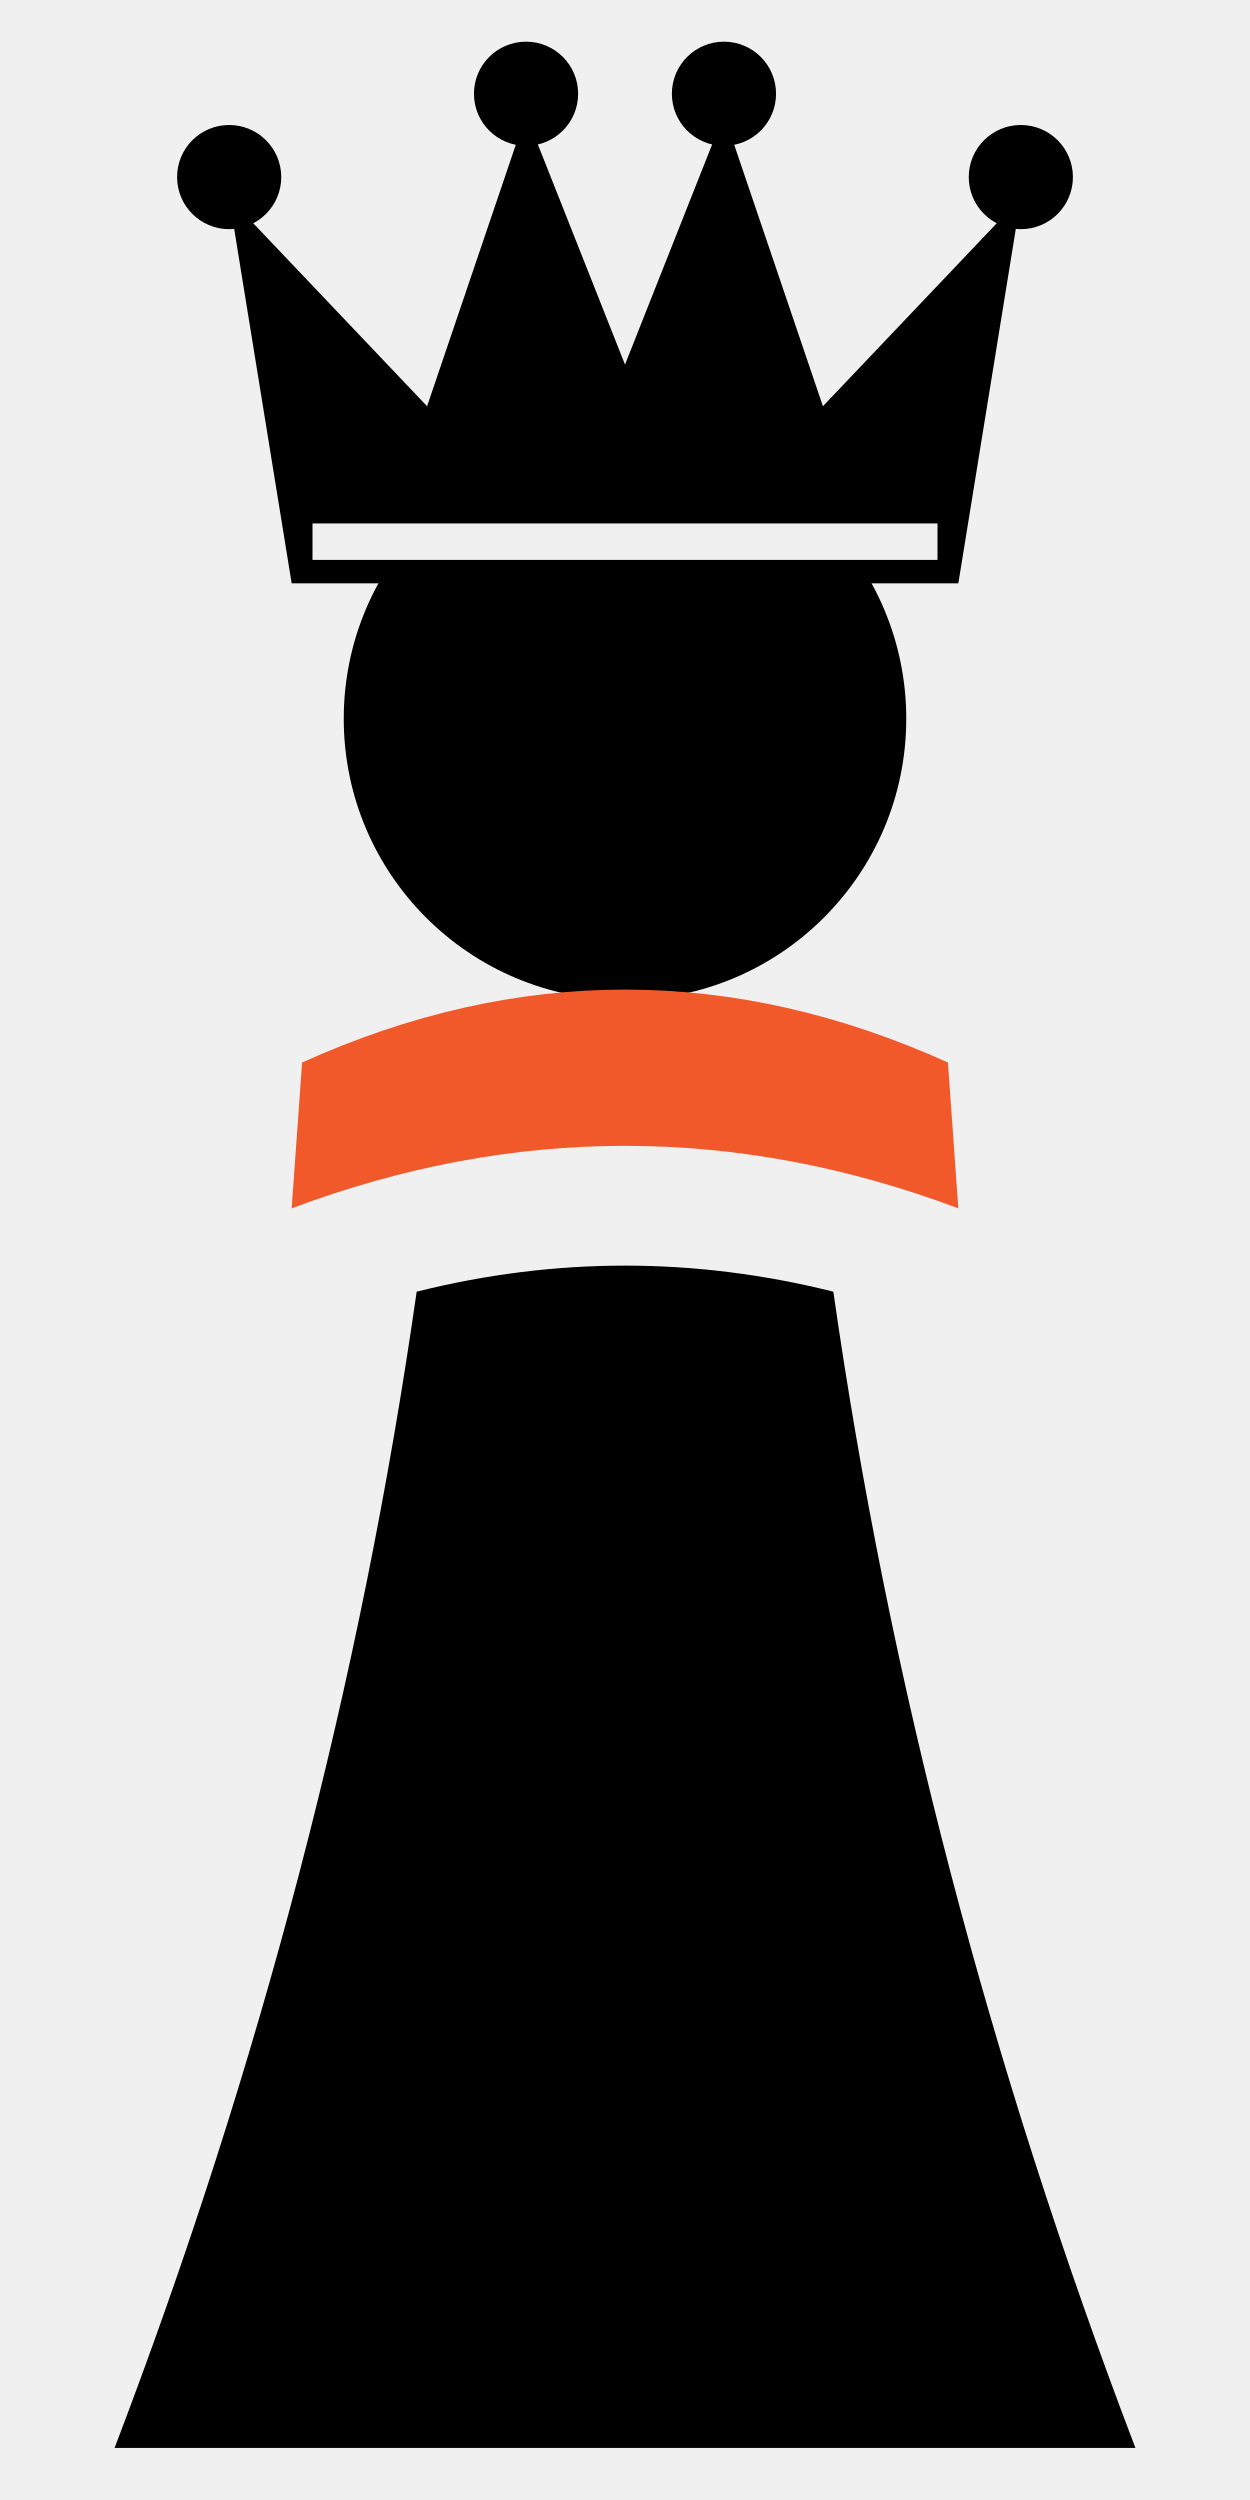
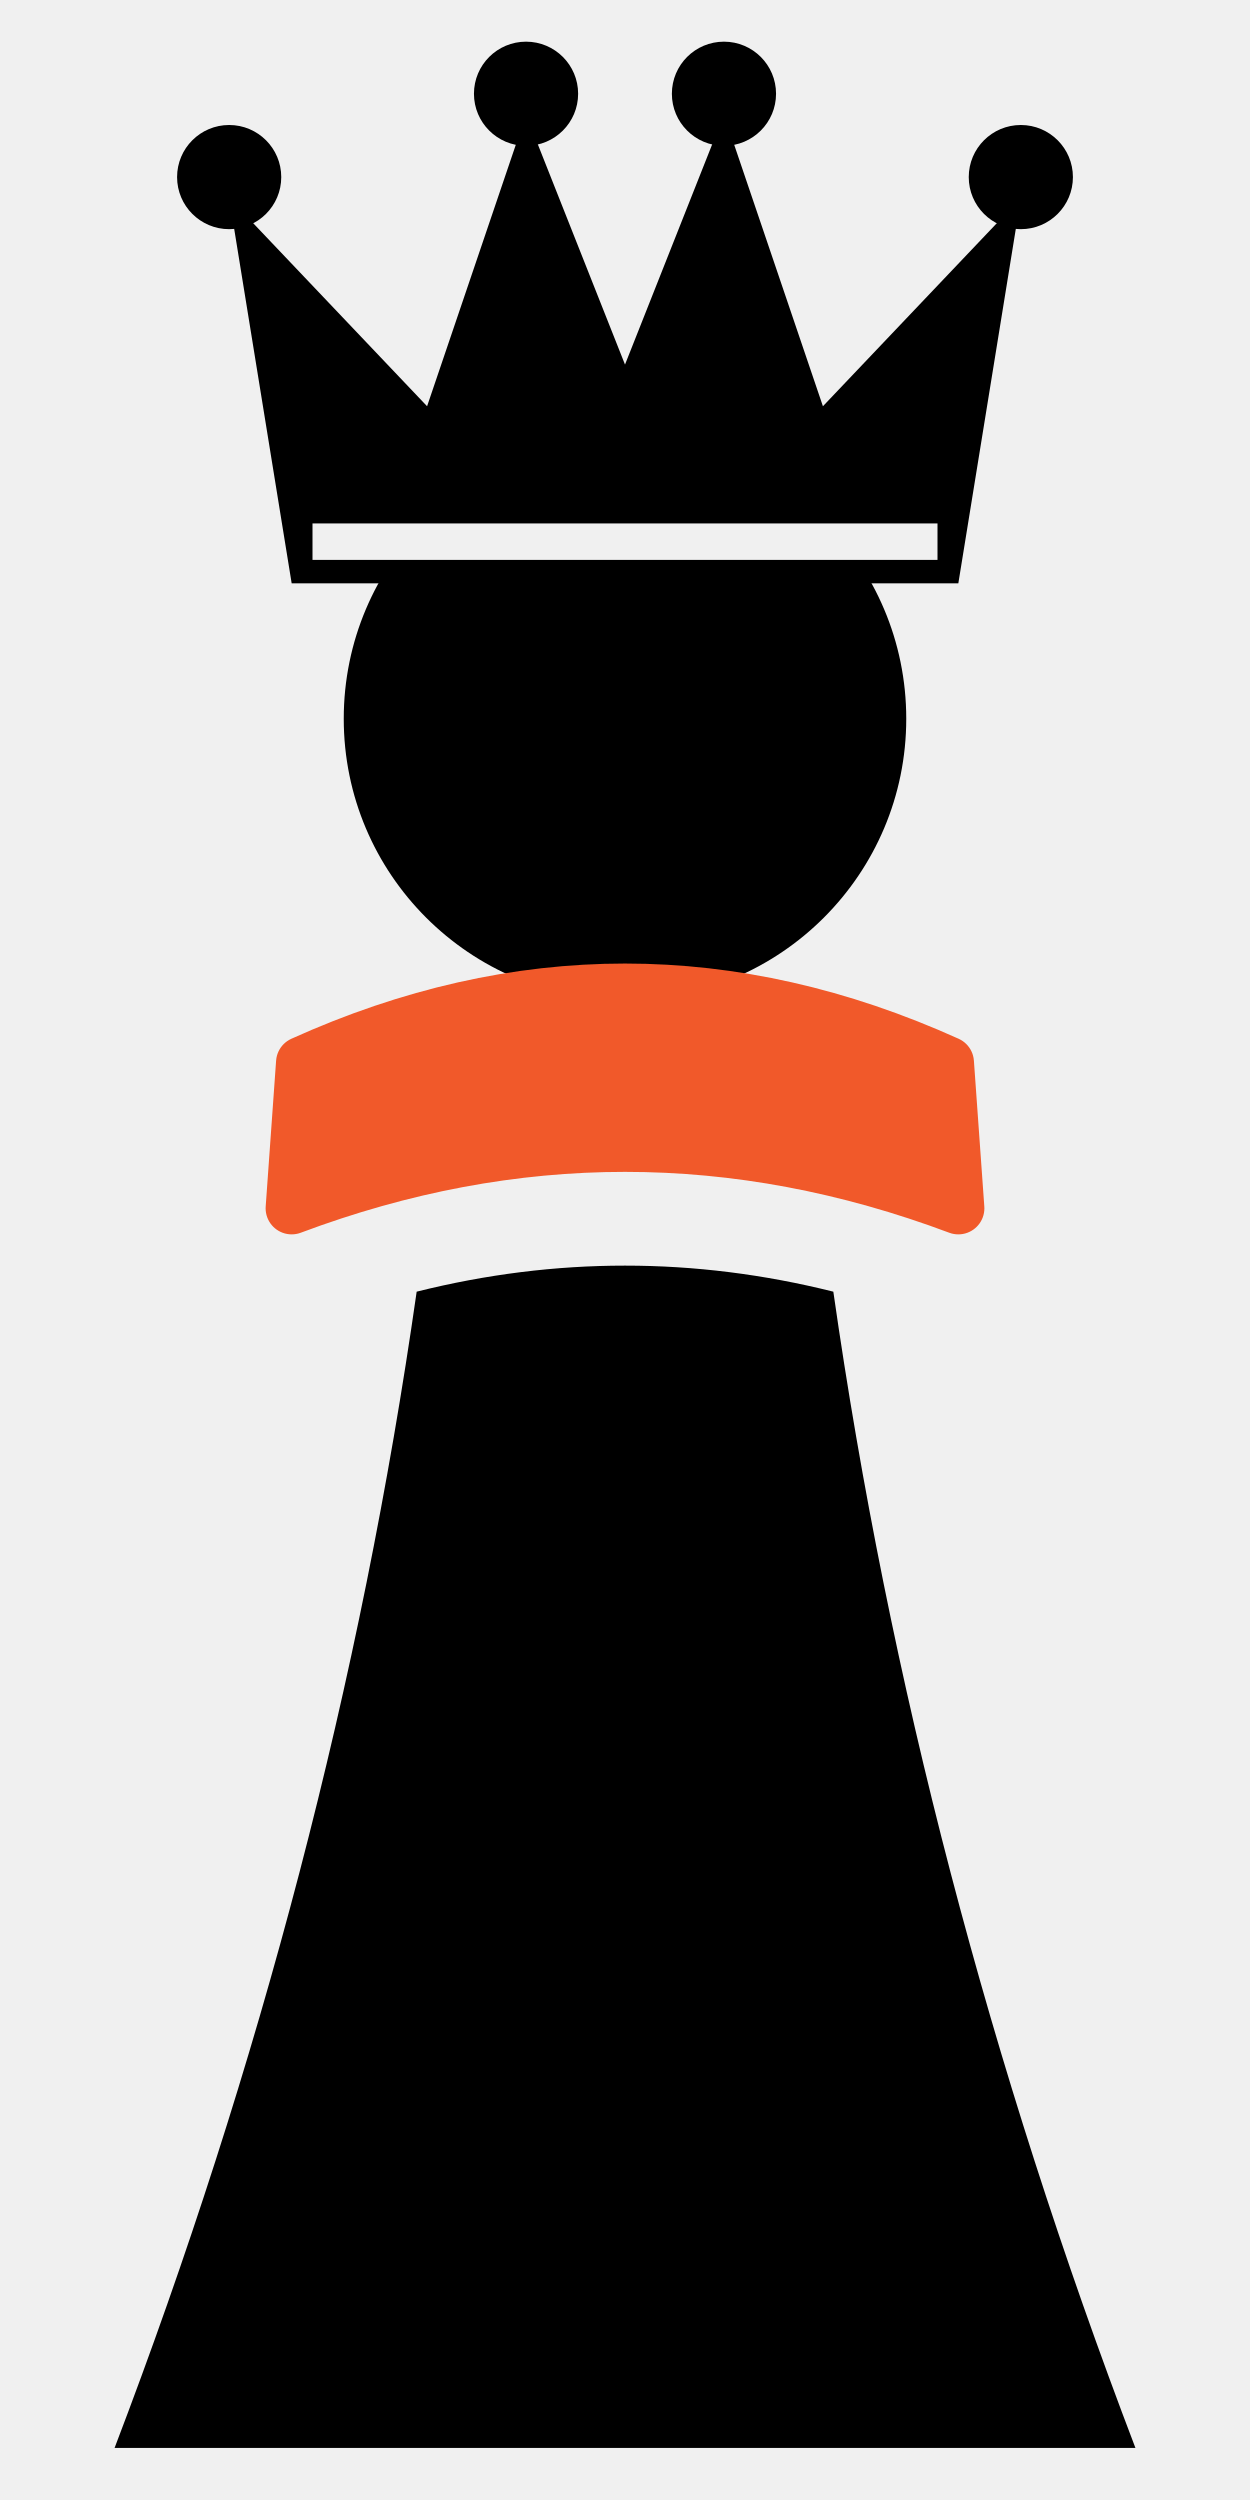
<svg xmlns="http://www.w3.org/2000/svg" viewBox="30 0 240 480" role="img" aria-label="Chathuram queen mascot">
  <defs>
    <mask id="d-queen-h" maskUnits="userSpaceOnUse" x="-200" y="-40" width="700" height="620">
      <rect x="-200" y="-40" width="700" height="620" fill="#fff" />
      <path stroke="#000" d="M90 104 H210" fill="none" stroke-width="7" />
    </mask>
  </defs>
  <g fill="#000" mask="url(#d-queen-h)">
    <path d="M86 112 L74 38 L112 78 L131 22 L150 70 L169 22 L188 78 L226 38 L214 112 Z" />
    <circle cx="74" cy="34" r="10" />
    <circle cx="131" cy="18" r="10" />
    <circle cx="169" cy="18" r="10" />
    <circle cx="226" cy="34" r="10" />
    <circle cx="150" cy="138" r="54" />
  </g>
-   <path d="M88 204 Q150 176 212 204 L214 232 Q150 208 86 232 Z" fill="#f1592a" />
+   <path d="M88 204 Q150 176 212 204 L214 232 Q150 208 86 232 Z" fill="#f1592a" stroke="#f1592a" stroke-width="10" stroke-linejoin="round" />
  <path d="M110 248 Q150 238 190 248 Q206 360 248 470 L52 470 Q94 360 110 248 Z" fill="#000" />
</svg>
